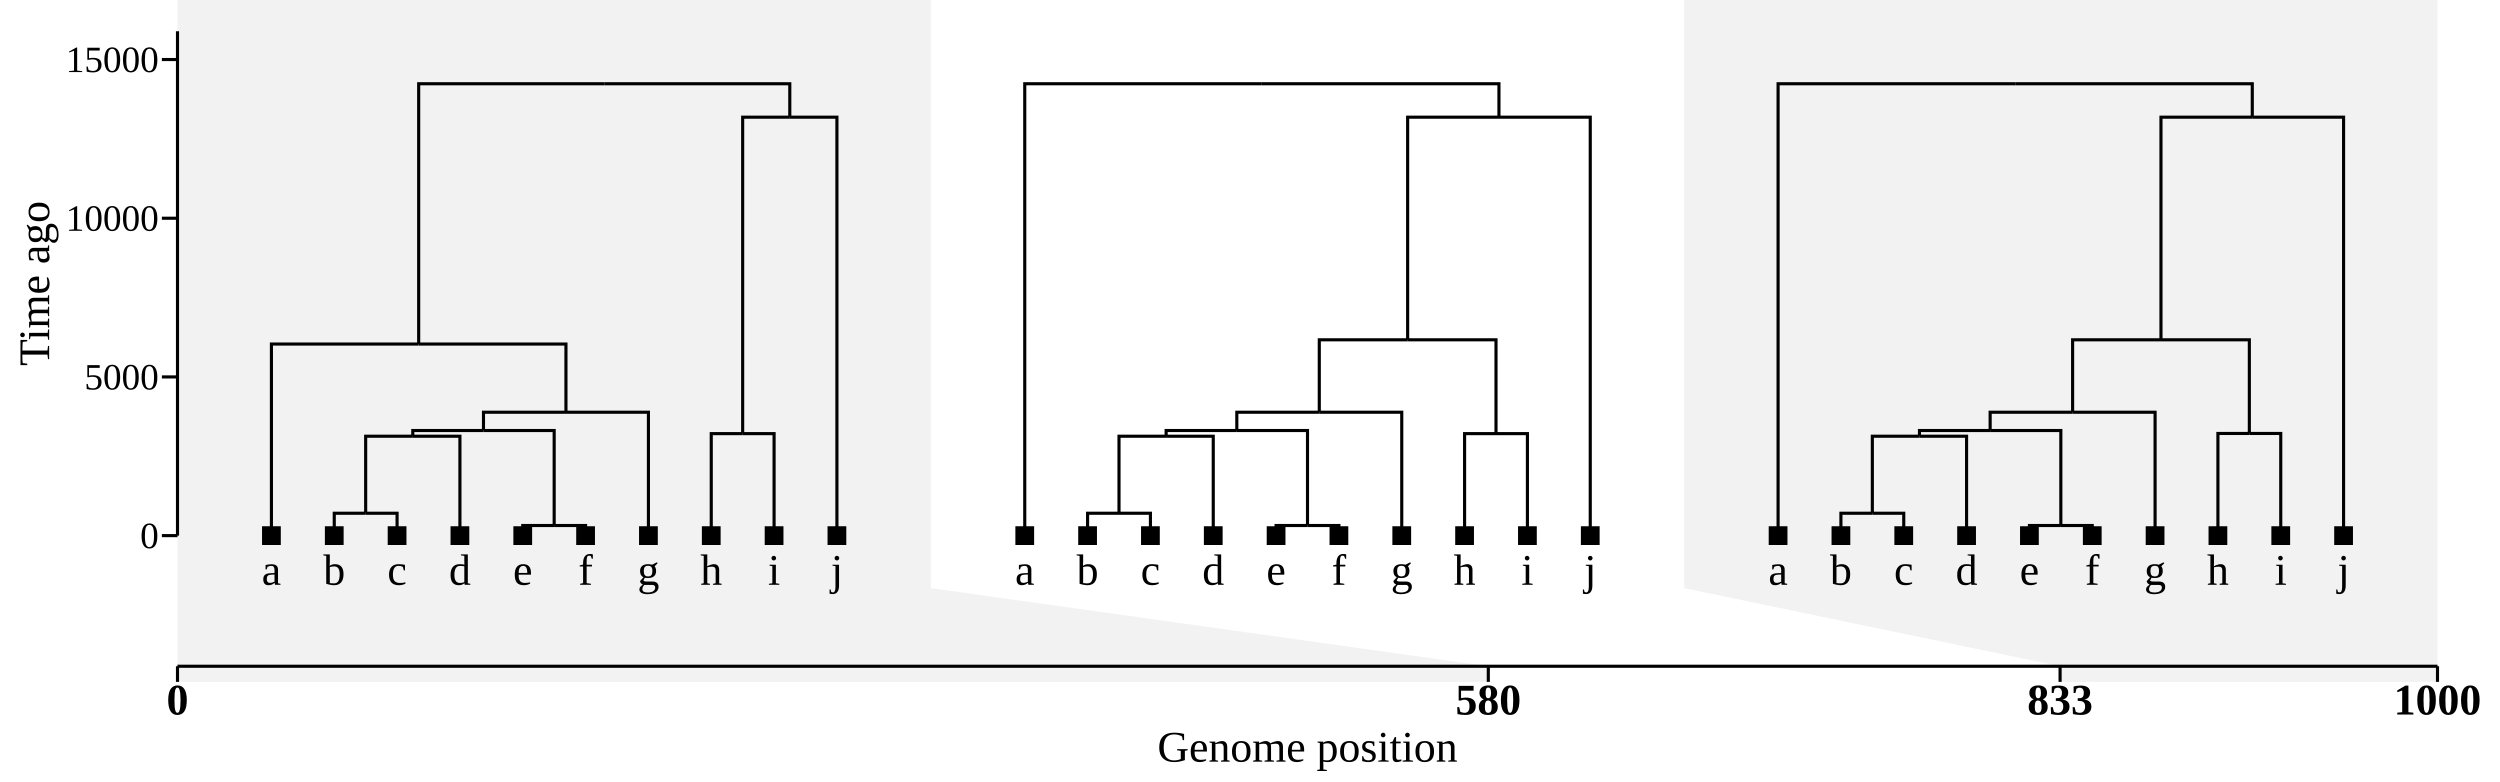
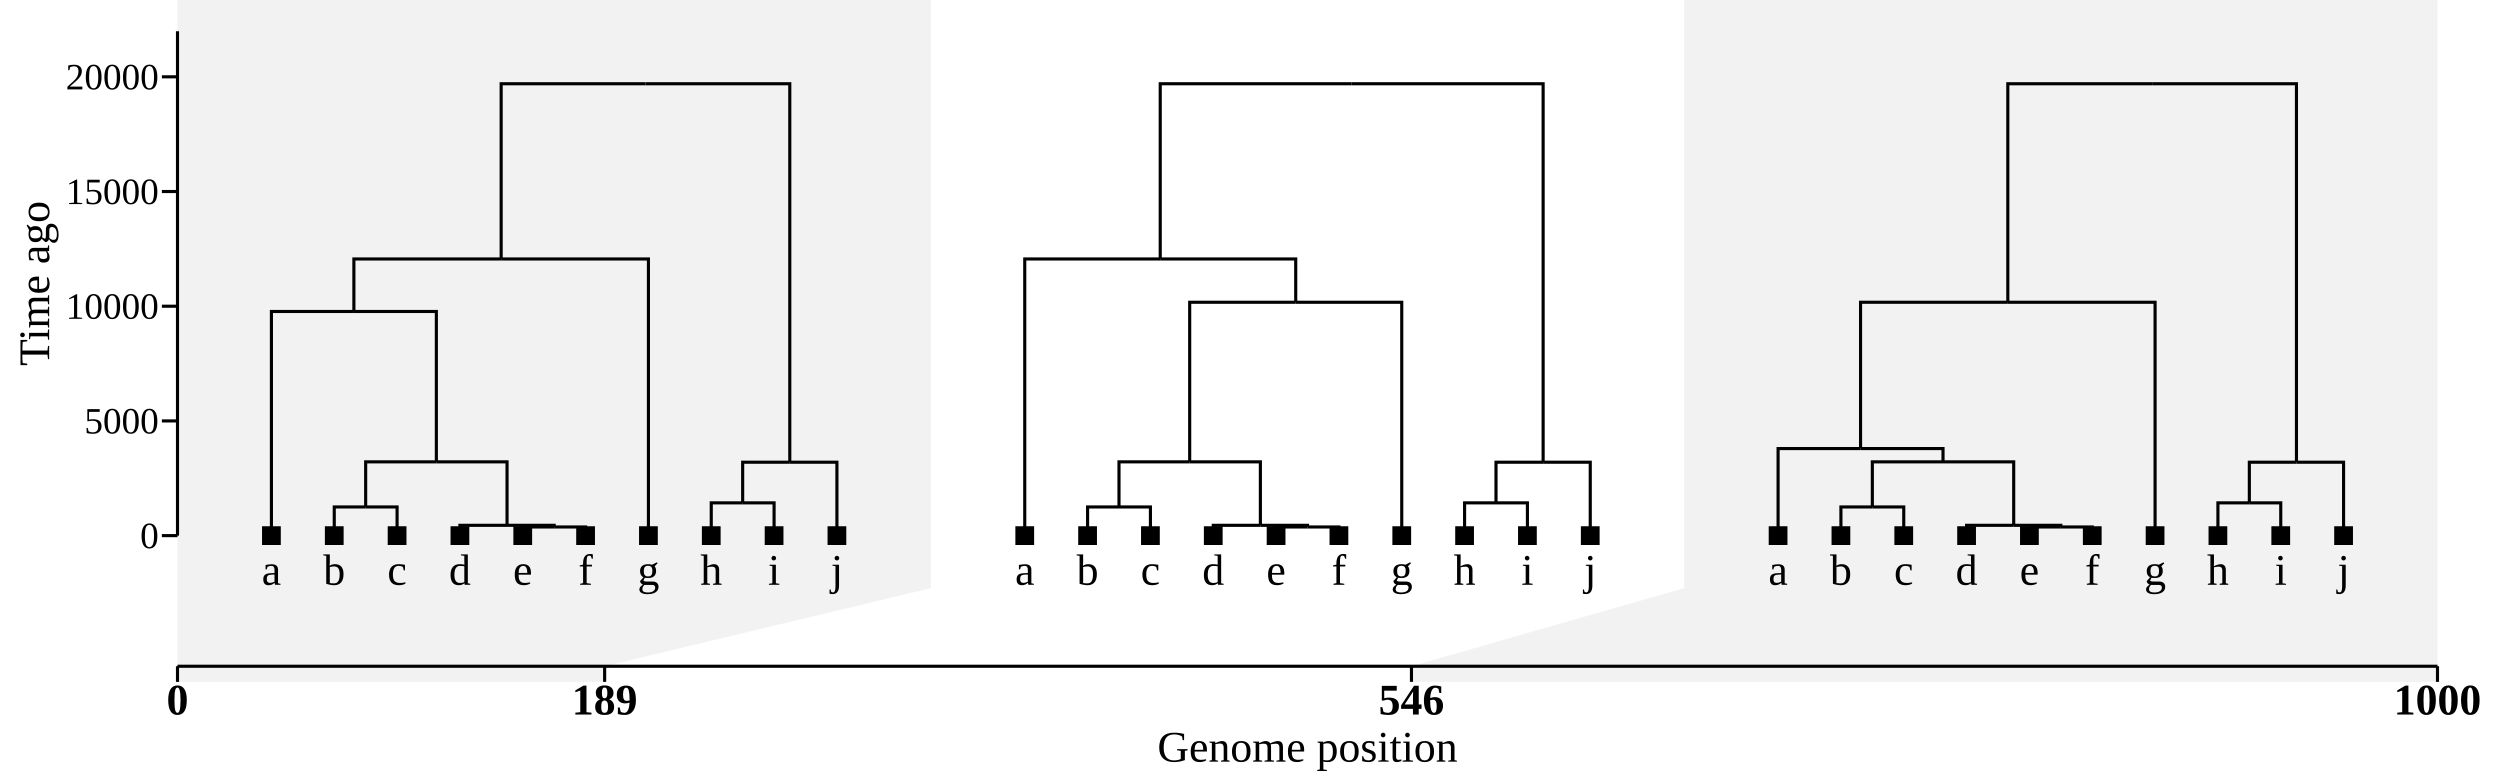
<svg xmlns="http://www.w3.org/2000/svg" baseProfile="full" height="250" version="1.1" width="800">
  <defs>
    <style type="text/css">.background path {fill: #808080; fill-opacity: 0}.background path:nth-child(odd) {fill-opacity: .1}.axes {font-size: 14px}.x-axis .tick .lab {font-weight: bold; dominant-baseline: hanging}.axes, .tree {font-size: 14px; text-anchor: middle}.axes line, .edge {stroke: black; fill: none}.y-axis .grid {stroke: #FAFAFA}.node &gt; .sym {fill: black; stroke: none}.site &gt; .sym {stroke: black}.mut text {fill: red; font-style: italic}.mut.extra text {fill: hotpink}.mut line {fill: none; stroke: none}.mut .sym {fill: none; stroke: red}.mut.extra .sym {stroke: hotpink}.node .mut .sym {stroke-width: 1.5px}.tree text, .tree-sequence text {dominant-baseline: central}.plotbox .lab.lft {text-anchor: end}.plotbox .lab.rgt {text-anchor: start}.node:not(.sample) &gt; .sym, .node:not(.sample) &gt; .lab {visibility: hidden;}.mut {font-size: 12px} .y-axis .tick .lab {font-size: 85%}</style>
  </defs>
  <g class="tree-sequence">
    <g class="background">
-       <path d="M56.8,0 l241.067,0 l0,188.2 l178.389,25 l0,5 l-419.456,0 l0,-5 l0,-25 l0,-188.2z" />
-       <path d="M297.867,0 l241.067,0 l0,188.2 l120.292,25 l0,5 l-182.97,0 l0,-5 l-178.389,-25 l0,-188.2z" />
-       <path d="M538.933,0 l241.067,0 l0,188.2 l0,25 l0,5 l-120.774,0 l0,-5 l-120.292,-25 l0,-188.2z" />
+       <path d="M56.8,0 l241.067,0 l0,188.2 l-104.382,25 l0,5 l-136.685,0 l0,-5 l0,-25 l0,-188.2z" />
+       <path d="M297.867,0 l241.067,0 l0,188.2 l-87.266,25 l0,5 l-258.182,0 l0,-5 l104.382,-25 l0,-188.2z" />
+       <path d="M538.933,0 l241.067,0 l0,188.2 l0,25 l0,5 l-328.333,0 l0,-5 l87.266,-25 l0,-188.2z" />
    </g>
    <g class="axes">
      <g class="x-axis">
        <g transform="translate(418.4 250)">
          <text class="lab" text-anchor="middle" transform="translate(0 -11)">Genome position</text>
        </g>
        <line x1="56.8" x2="780" y1="213.2" y2="213.2" />
        <g class="ticks">
          <g class="tick" transform="translate(56.8 213.2)">
            <line x1="0" x2="0" y1="0" y2="5" />
            <g transform="translate(0 6)">
              <text class="lab">0</text>
            </g>
          </g>
-           <g class="tick" transform="translate(476.256 213.2)">
+           <g class="tick" transform="translate(193.485 213.2)">
            <line x1="0" x2="0" y1="0" y2="5" />
            <g transform="translate(0 6)">
-               <text class="lab">580</text>
-             </g>
-           </g>
-           <g class="tick" transform="translate(659.226 213.2)">
+               <text class="lab">189</text>
+             </g>
+           </g>
+           <g class="tick" transform="translate(451.667 213.2)">
            <line x1="0" x2="0" y1="0" y2="5" />
            <g transform="translate(0 6)">
-               <text class="lab">833</text>
+               <text class="lab">546</text>
            </g>
          </g>
          <g class="tick" transform="translate(780 213.2)">
            <line x1="0" x2="0" y1="0" y2="5" />
            <g transform="translate(0 6)">
              <text class="lab">1000</text>
            </g>
          </g>
        </g>
      </g>
      <g class="y-axis">
        <g transform="translate(0 90.7)">
          <text class="lab" text-anchor="middle" transform="translate(11) rotate(-90)">Time ago</text>
        </g>
        <line x1="56.8" x2="56.8" y1="171.4" y2="10" />
        <g class="ticks">
          <g class="tick" transform="translate(56.8 171.4)">
            <line x1="0" x2="-5" y1="0" y2="0" />
            <g transform="translate(-6 0)">
              <text class="lab" text-anchor="end">0</text>
            </g>
          </g>
-           <g class="tick" transform="translate(56.8 120.617)">
+           <g class="tick" transform="translate(56.8 134.696)">
            <line x1="0" x2="-5" y1="0" y2="0" />
            <g transform="translate(-6 0)">
              <text class="lab" text-anchor="end">5000</text>
            </g>
          </g>
-           <g class="tick" transform="translate(56.8 69.8336)">
+           <g class="tick" transform="translate(56.8 97.9912)">
            <line x1="0" x2="-5" y1="0" y2="0" />
            <g transform="translate(-6 0)">
              <text class="lab" text-anchor="end">10000</text>
            </g>
          </g>
-           <g class="tick" transform="translate(56.8 19.0505)">
+           <g class="tick" transform="translate(56.8 61.2867)">
            <line x1="0" x2="-5" y1="0" y2="0" />
            <g transform="translate(-6 0)">
              <text class="lab" text-anchor="end">15000</text>
            </g>
          </g>
-           <g class="tick" transform="translate(56.8 -31.7327)">
+           <g class="tick" transform="translate(56.8 24.5823)">
            <line x1="0" x2="-5" y1="0" y2="0" />
            <g transform="translate(-6 0)">
              <text class="lab" text-anchor="end">20000</text>
            </g>
          </g>
        </g>
      </g>
    </g>
    <g class="plotbox trees">
      <g class="tree t0" transform="translate(56.8 0)">
        <g class="plotbox">
-           <g class="c2 node n20 p0 root" transform="translate(136.556 26.8)">
-             <g class="a20 c2 node n17 p0" transform="translate(-59.3775 83.2923)">
-               <g class="a17 i0 leaf node n0 p1 sample" transform="translate(-47.125 61.3077)">
-                 <path class="edge" d="M 0 0 V -61.308 H 47.125" />
+           <g class="c2 node n20 p0 root" transform="translate(149.751 26.8)">
+             <g class="a20 c2 node n14 p0" transform="translate(46.1825 121.107)">
+               <g class="a14 i3 leaf node n6 p2 sample" transform="translate(15.08 23.4927)">
+                 <path class="edge" d="M 0 0 V -23.493 H -15.08" />
+                 <rect class="sym" height="6" width="6" x="-3" y="-3" />
+                 <text class="lab" transform="translate(0 11)">j</text>
+               </g>
+               <g class="a14 c2 node n13 p0" transform="translate(-15.08 13.0082)">
+                 <g class="a13 i0 leaf node n1 p1 sample" transform="translate(-10.0533 10.4845)">
+                   <path class="edge" d="M 0 0 V -10.485 H 10.053" />
+                   <rect class="sym" height="6" width="6" x="-3" y="-3" />
+                   <text class="lab" transform="translate(0 11)">h</text>
+                 </g>
+                 <g class="a13 i3 leaf node n7 p2 sample" transform="translate(10.0533 10.4845)">
+                   <path class="edge" d="M 0 0 V -10.485 H -10.053" />
+                   <rect class="sym" height="6" width="6" x="-3" y="-3" />
+                   <text class="lab" transform="translate(0 11)">i</text>
+                 </g>
+                 <path class="edge" d="M 0 0 V -13.008 H 15.08" />
+                 <circle class="sym" cx="0" cy="0" r="3" />
+                 <text class="lab lft" transform="translate(-3 -7.0)">n</text>
+               </g>
+               <path class="edge" d="M 0 0 V -121.107 H -46.182" />
+               <circle class="sym" cx="0" cy="0" r="3" />
+               <text class="lab rgt" transform="translate(3 -7.0)">o</text>
+             </g>
+             <g class="a20 c2 node n19 p0" transform="translate(-46.1825 56.0698)">
+               <g class="a19 i2 leaf node n5 p2 sample" transform="translate(47.125 88.5302)">
+                 <path class="edge" d="M 0 0 V -88.53 H -47.125" />
+                 <rect class="sym" height="6" width="6" x="-3" y="-3" />
+                 <text class="lab" transform="translate(0 11)">g</text>
+               </g>
+               <g class="a19 c2 node n17 p0" transform="translate(-47.125 16.8039)">
+                 <g class="a17 i0 leaf node n0 p1 sample" transform="translate(-26.39 71.7263)">
+                   <path class="edge" d="M 0 0 V -71.726 H 26.39" />
+                   <rect class="sym" height="6" width="6" x="-3" y="-3" />
+                   <text class="lab" transform="translate(0 11)">a</text>
+                 </g>
+                 <g class="a17 c2 node n15 p0" transform="translate(26.39 48.119)">
+                   <g class="a15 c2 node n11 p2" transform="translate(22.62 20.3069)">
+                     <g class="a11 i2 leaf node n4 p2 sample" transform="translate(-15.08 3.30029)">
+                       <path class="edge" d="M 0 0 V -3.3 H 15.08" />
+                       <rect class="sym" height="6" width="6" x="-3" y="-3" />
+                       <text class="lab" transform="translate(0 11)">d</text>
+                     </g>
+                     <g class="a11 c2 node n10 p2" transform="translate(15.08 0.5326)">
+                       <g class="a10 i4 leaf node n8 p2 sample" transform="translate(-10.0533 2.76769)">
+                         <path class="edge" d="M 0 0 V -2.768 H 10.053" />
+                         <rect class="sym" height="6" width="6" x="-3" y="-3" />
+                         <text class="lab" transform="translate(0 11)">e</text>
+                       </g>
+                       <g class="a10 i4 leaf node n9 p2 sample" transform="translate(10.0533 2.76769)">
+                         <path class="edge" d="M 0 0 V -2.768 H -10.053" />
+                         <rect class="sym" height="6" width="6" x="-3" y="-3" />
+                         <text class="lab" transform="translate(0 11)">f</text>
+                       </g>
+                       <path class="edge" d="M 0 0 V -0.533 H -15.08" />
+                       <circle class="sym" cx="0" cy="0" r="3" />
+                       <text class="lab rgt" transform="translate(3 -7.0)">k</text>
+                     </g>
+                     <path class="edge" d="M 0 0 V -20.307 H -22.62" />
+                     <circle class="sym" cx="0" cy="0" r="3" />
+                     <text class="lab rgt" transform="translate(3 -7.0)">l</text>
+                   </g>
+                   <g class="a15 c2 node n12 p0" transform="translate(-22.62 14.4347)">
+                     <g class="a12 i1 leaf node n2 p1 sample" transform="translate(-10.0533 9.17257)">
+                       <path class="edge" d="M 0 0 V -9.173 H 10.053" />
+                       <rect class="sym" height="6" width="6" x="-3" y="-3" />
+                       <text class="lab" transform="translate(0 11)">b</text>
+                     </g>
+                     <g class="a12 i1 leaf node n3 p1 sample" transform="translate(10.0533 9.17257)">
+                       <path class="edge" d="M 0 0 V -9.173 H -10.053" />
+                       <rect class="sym" height="6" width="6" x="-3" y="-3" />
+                       <text class="lab" transform="translate(0 11)">c</text>
+                     </g>
+                     <path class="edge" d="M 0 0 V -14.435 H 22.62" />
+                     <circle class="sym" cx="0" cy="0" r="3" />
+                     <text class="lab lft" transform="translate(-3 -7.0)">m</text>
+                   </g>
+                   <path class="edge" d="M 0 0 V -48.119 H -26.39" />
+                   <circle class="sym" cx="0" cy="0" r="3" />
+                   <text class="lab rgt" transform="translate(3 -7.0)">p</text>
+                 </g>
+                 <path class="edge" d="M 0 0 V -16.804 H 47.125" />
+                 <circle class="sym" cx="0" cy="0" r="3" />
+                 <text class="lab lft" transform="translate(-3 -7.0)">r</text>
+               </g>
+               <path class="edge" d="M 0 0 V -56.07 H 46.182" />
+               <circle class="sym" cx="0" cy="0" r="3" />
+               <text class="lab lft" transform="translate(-3 -7.0)">t</text>
+             </g>
+             <circle class="sym" cx="0" cy="0" r="3" />
+             <text class="lab" transform="translate(0 -11)">u</text>
+           </g>
+         </g>
+       </g>
+       <g class="tree t1" transform="translate(297.867 0)">
+         <g class="plotbox">
+           <g class="c2 node n20 p0 root" transform="translate(134.671 26.8)">
+             <g class="a20 c2 node n14 p0" transform="translate(61.2625 121.107)">
+               <g class="a14 i3 leaf node n6 p2 sample" transform="translate(15.08 23.4927)">
+                 <path class="edge" d="M 0 0 V -23.493 H -15.08" />
+                 <rect class="sym" height="6" width="6" x="-3" y="-3" />
+                 <text class="lab" transform="translate(0 11)">j</text>
+               </g>
+               <g class="a14 c2 node n13 p0" transform="translate(-15.08 13.0082)">
+                 <g class="a13 i0 leaf node n1 p1 sample" transform="translate(-10.0533 10.4845)">
+                   <path class="edge" d="M 0 0 V -10.485 H 10.053" />
+                   <rect class="sym" height="6" width="6" x="-3" y="-3" />
+                   <text class="lab" transform="translate(0 11)">h</text>
+                 </g>
+                 <g class="a13 i3 leaf node n7 p2 sample" transform="translate(10.0533 10.4845)">
+                   <path class="edge" d="M 0 0 V -10.485 H -10.053" />
+                   <rect class="sym" height="6" width="6" x="-3" y="-3" />
+                   <text class="lab" transform="translate(0 11)">i</text>
+                 </g>
+                 <path class="edge" d="M 0 0 V -13.008 H 15.08" />
+                 <circle class="sym" cx="0" cy="0" r="3" />
+                 <text class="lab lft" transform="translate(-3 -7.0)">n</text>
+               </g>
+               <path class="edge" d="M 0 0 V -121.107 H -61.263" />
+               <circle class="sym" cx="0" cy="0" r="3" />
+               <text class="lab rgt" transform="translate(3 -7.0)">o</text>
+             </g>
+             <g class="a20 c2 node n19 p0" transform="translate(-61.2625 56.0698)">
+               <g class="a19 i0 leaf node n0 p1 sample" transform="translate(-43.355 88.5302)">
+                 <path class="edge" d="M 0 0 V -88.53 H 43.355" />
                <rect class="sym" height="6" width="6" x="-3" y="-3" />
                <text class="lab" transform="translate(0 11)">a</text>
              </g>
-               <g class="a17 c2 node n16 p0" transform="translate(47.125 21.8208)">
-                 <g class="a16 i4 leaf node n9 p2 sample" transform="translate(26.39 39.4868)">
-                   <path class="edge" d="M 0 0 V -39.487 H -26.39" />
+               <g class="a19 c2 node n18 p0" transform="translate(43.355 13.8521)">
+                 <g class="a18 i2 leaf node n5 p2 sample" transform="translate(33.93 74.678)">
+                   <path class="edge" d="M 0 0 V -74.678 H -33.93" />
                  <rect class="sym" height="6" width="6" x="-3" y="-3" />
                  <text class="lab" transform="translate(0 11)">g</text>
                </g>
-                 <g class="a16 c2 node n15 p0" transform="translate(-26.39 5.85307)">
-                   <g class="a15 c2 node n10 p2" transform="translate(22.62 30.3954)">
-                     <g class="a10 i3 leaf node n7 p2 sample" transform="translate(-10.0533 3.23842)">
-                       <path class="edge" d="M 0 0 V -3.238 H 10.053" />
-                       <rect class="sym" height="6" width="6" x="-3" y="-3" />
-                       <text class="lab" transform="translate(0 11)">e</text>
-                     </g>
-                     <g class="a10 i4 leaf node n8 p2 sample" transform="translate(10.0533 3.23842)">
-                       <path class="edge" d="M 0 0 V -3.238 H -10.053" />
-                       <rect class="sym" height="6" width="6" x="-3" y="-3" />
-                       <text class="lab" transform="translate(0 11)">f</text>
-                     </g>
-                     <path class="edge" d="M 0 0 V -30.395 H -22.62" />
-                     <circle class="sym" cx="0" cy="0" r="3" />
-                     <text class="lab rgt" transform="translate(3 -7.0)">k</text>
-                   </g>
-                   <g class="a15 c2 node n12 p0" transform="translate(-22.62 1.82594)">
-                     <g class="a12 i2 leaf node n4 p2 sample" transform="translate(15.08 31.8078)">
-                       <path class="edge" d="M 0 0 V -31.808 H -15.08" />
+                 <g class="a18 c2 node n15 p0" transform="translate(-33.93 51.0708)">
+                   <g class="a15 c2 node n11 p2" transform="translate(22.62 20.3069)">
+                     <g class="a11 i2 leaf node n4 p2 sample" transform="translate(-15.08 3.30029)">
+                       <path class="edge" d="M 0 0 V -3.3 H 15.08" />
                      <rect class="sym" height="6" width="6" x="-3" y="-3" />
                      <text class="lab" transform="translate(0 11)">d</text>
                    </g>
-                     <g class="a12 c2 node n11 p1" transform="translate(-15.08 24.6436)">
-                       <g class="a11 i0 leaf node n1 p1 sample" transform="translate(-10.0533 7.1642)">
-                         <path class="edge" d="M 0 0 V -7.164 H 10.053" />
-                         <rect class="sym" height="6" width="6" x="-3" y="-3" />
-                         <text class="lab" transform="translate(0 11)">b</text>
-                       </g>
-                       <g class="a11 i1 leaf node n3 p1 sample" transform="translate(10.0533 7.1642)">
-                         <path class="edge" d="M 0 0 V -7.164 H -10.053" />
-                         <rect class="sym" height="6" width="6" x="-3" y="-3" />
-                         <text class="lab" transform="translate(0 11)">c</text>
-                       </g>
-                       <path class="edge" d="M 0 0 V -24.644 H 15.08" />
+                     <g class="a11 c2 node n10 p2" transform="translate(15.08 0.5326)">
+                       <g class="a10 i4 leaf node n8 p2 sample" transform="translate(-10.0533 2.76769)">
+                         <path class="edge" d="M 0 0 V -2.768 H 10.053" />
+                         <rect class="sym" height="6" width="6" x="-3" y="-3" />
+                         <text class="lab" transform="translate(0 11)">e</text>
+                       </g>
+                       <g class="a10 i4 leaf node n9 p2 sample" transform="translate(10.0533 2.76769)">
+                         <path class="edge" d="M 0 0 V -2.768 H -10.053" />
+                         <rect class="sym" height="6" width="6" x="-3" y="-3" />
+                         <text class="lab" transform="translate(0 11)">f</text>
+                       </g>
+                       <path class="edge" d="M 0 0 V -0.533 H -15.08" />
                      <circle class="sym" cx="0" cy="0" r="3" />
-                       <text class="lab lft" transform="translate(-3 -7.0)">l</text>
-                     </g>
-                     <path class="edge" d="M 0 0 V -1.826 H 22.62" />
+                       <text class="lab rgt" transform="translate(3 -7.0)">k</text>
+                     </g>
+                     <path class="edge" d="M 0 0 V -20.307 H -22.62" />
+                     <circle class="sym" cx="0" cy="0" r="3" />
+                     <text class="lab rgt" transform="translate(3 -7.0)">l</text>
+                   </g>
+                   <g class="a15 c2 node n12 p0" transform="translate(-22.62 14.4347)">
+                     <g class="a12 i1 leaf node n2 p1 sample" transform="translate(-10.0533 9.17257)">
+                       <path class="edge" d="M 0 0 V -9.173 H 10.053" />
+                       <rect class="sym" height="6" width="6" x="-3" y="-3" />
+                       <text class="lab" transform="translate(0 11)">b</text>
+                     </g>
+                     <g class="a12 i1 leaf node n3 p1 sample" transform="translate(10.0533 9.17257)">
+                       <path class="edge" d="M 0 0 V -9.173 H -10.053" />
+                       <rect class="sym" height="6" width="6" x="-3" y="-3" />
+                       <text class="lab" transform="translate(0 11)">c</text>
+                     </g>
+                     <path class="edge" d="M 0 0 V -14.435 H 22.62" />
                    <circle class="sym" cx="0" cy="0" r="3" />
                    <text class="lab lft" transform="translate(-3 -7.0)">m</text>
                  </g>
-                   <path class="edge" d="M 0 0 V -5.853 H 26.39" />
+                   <path class="edge" d="M 0 0 V -51.071 H 33.93" />
                  <circle class="sym" cx="0" cy="0" r="3" />
                  <text class="lab lft" transform="translate(-3 -7.0)">p</text>
                </g>
-                 <path class="edge" d="M 0 0 V -21.821 H -47.125" />
-                 <circle class="sym" cx="0" cy="0" r="3" />
-                 <text class="lab rgt" transform="translate(3 -7.0)">q</text>
-               </g>
-               <path class="edge" d="M 0 0 V -83.292 H 59.377" />
-               <circle class="sym" cx="0" cy="0" r="3" />
-               <text class="lab lft" transform="translate(-3 -7.0)">r</text>
-             </g>
-             <g class="a20 c2 node n19 p0" transform="translate(59.3775 10.6982)">
-               <g class="a19 i3 leaf node n6 p2 sample" transform="translate(15.08 133.902)">
-                 <path class="edge" d="M 0 0 V -133.902 H -15.08" />
-                 <rect class="sym" height="6" width="6" x="-3" y="-3" />
-                 <text class="lab" transform="translate(0 11)">j</text>
-               </g>
-               <g class="a19 c2 node n13 p0" transform="translate(-15.08 101.263)">
-                 <g class="a13 i1 leaf node n2 p1 sample" transform="translate(-10.0533 32.6389)">
-                   <path class="edge" d="M 0 0 V -32.639 H 10.053" />
-                   <rect class="sym" height="6" width="6" x="-3" y="-3" />
-                   <text class="lab" transform="translate(0 11)">h</text>
-                 </g>
-                 <g class="a13 i2 leaf node n5 p2 sample" transform="translate(10.0533 32.6389)">
-                   <path class="edge" d="M 0 0 V -32.639 H -10.053" />
-                   <rect class="sym" height="6" width="6" x="-3" y="-3" />
-                   <text class="lab" transform="translate(0 11)">i</text>
-                 </g>
-                 <path class="edge" d="M 0 0 V -101.263 H 15.08" />
-                 <circle class="sym" cx="0" cy="0" r="3" />
-                 <text class="lab lft" transform="translate(-3 -7.0)">n</text>
-               </g>
-               <path class="edge" d="M 0 0 V -10.698 H -59.377" />
-               <circle class="sym" cx="0" cy="0" r="3" />
-               <text class="lab rgt" transform="translate(3 -7.0)">t</text>
+                 <path class="edge" d="M 0 0 V -13.852 H -43.355" />
+                 <circle class="sym" cx="0" cy="0" r="3" />
+                 <text class="lab rgt" transform="translate(3 -7.0)">s</text>
+               </g>
+               <path class="edge" d="M 0 0 V -56.07 H 61.263" />
+               <circle class="sym" cx="0" cy="0" r="3" />
+               <text class="lab lft" transform="translate(-3 -7.0)">t</text>
            </g>
            <circle class="sym" cx="0" cy="0" r="3" />
            <text class="lab" transform="translate(0 -11)">u</text>
          </g>
        </g>
      </g>
-       <g class="tree t1" transform="translate(297.867 0)">
+       <g class="tree t2" transform="translate(538.933 0)">
        <g class="plotbox">
-           <g class="c2 node n20 p0 root" transform="translate(105.925 26.8)">
-             <g class="a20 c2 node n19 p0" transform="translate(75.8713 10.6982)">
-               <g class="a19 i3 leaf node n6 p2 sample" transform="translate(29.2175 133.902)">
-                 <path class="edge" d="M 0 0 V -133.902 H -29.218" />
+           <g class="c2 node n20 p0 root" transform="translate(149.751 26.8)">
+             <g class="a20 c2 node n14 p0" transform="translate(46.1825 121.107)">
+               <g class="a14 i3 leaf node n6 p2 sample" transform="translate(15.08 23.4927)">
+                 <path class="edge" d="M 0 0 V -23.493 H -15.08" />
                <rect class="sym" height="6" width="6" x="-3" y="-3" />
                <text class="lab" transform="translate(0 11)">j</text>
              </g>
-               <g class="a19 c2 node n18 p0" transform="translate(-29.2175 71.2396)">
-                 <g class="a18 c2 node n13 p0" transform="translate(28.275 30.0232)">
-                   <g class="a13 i1 leaf node n2 p1 sample" transform="translate(-10.0533 32.6389)">
-                     <path class="edge" d="M 0 0 V -32.639 H 10.053" />
-                     <rect class="sym" height="6" width="6" x="-3" y="-3" />
-                     <text class="lab" transform="translate(0 11)">h</text>
-                   </g>
-                   <g class="a13 i2 leaf node n5 p2 sample" transform="translate(10.0533 32.6389)">
-                     <path class="edge" d="M 0 0 V -32.639 H -10.053" />
-                     <rect class="sym" height="6" width="6" x="-3" y="-3" />
-                     <text class="lab" transform="translate(0 11)">i</text>
-                   </g>
-                   <path class="edge" d="M 0 0 V -30.023 H -28.275" />
-                   <circle class="sym" cx="0" cy="0" r="3" />
-                   <text class="lab rgt" transform="translate(3 -7.0)">n</text>
-                 </g>
-                 <g class="a18 c2 node n16 p0" transform="translate(-28.275 23.1753)">
-                   <g class="a16 i4 leaf node n9 p2 sample" transform="translate(26.39 39.4868)">
-                     <path class="edge" d="M 0 0 V -39.487 H -26.39" />
-                     <rect class="sym" height="6" width="6" x="-3" y="-3" />
-                     <text class="lab" transform="translate(0 11)">g</text>
-                   </g>
-                   <g class="a16 c2 node n15 p0" transform="translate(-26.39 5.85307)">
-                     <g class="a15 c2 node n10 p2" transform="translate(22.62 30.3954)">
-                       <g class="a10 i3 leaf node n7 p2 sample" transform="translate(-10.0533 3.23842)">
-                         <path class="edge" d="M 0 0 V -3.238 H 10.053" />
+               <g class="a14 c2 node n13 p0" transform="translate(-15.08 13.0082)">
+                 <g class="a13 i0 leaf node n1 p1 sample" transform="translate(-10.0533 10.4845)">
+                   <path class="edge" d="M 0 0 V -10.485 H 10.053" />
+                   <rect class="sym" height="6" width="6" x="-3" y="-3" />
+                   <text class="lab" transform="translate(0 11)">h</text>
+                 </g>
+                 <g class="a13 i3 leaf node n7 p2 sample" transform="translate(10.0533 10.4845)">
+                   <path class="edge" d="M 0 0 V -10.485 H -10.053" />
+                   <rect class="sym" height="6" width="6" x="-3" y="-3" />
+                   <text class="lab" transform="translate(0 11)">i</text>
+                 </g>
+                 <path class="edge" d="M 0 0 V -13.008 H 15.08" />
+                 <circle class="sym" cx="0" cy="0" r="3" />
+                 <text class="lab lft" transform="translate(-3 -7.0)">n</text>
+               </g>
+               <path class="edge" d="M 0 0 V -121.107 H -46.182" />
+               <circle class="sym" cx="0" cy="0" r="3" />
+               <text class="lab rgt" transform="translate(3 -7.0)">o</text>
+             </g>
+             <g class="a20 c2 node n18 p0" transform="translate(-46.1825 69.922)">
+               <g class="a18 i2 leaf node n5 p2 sample" transform="translate(47.125 74.678)">
+                 <path class="edge" d="M 0 0 V -74.678 H -47.125" />
+                 <rect class="sym" height="6" width="6" x="-3" y="-3" />
+                 <text class="lab" transform="translate(0 11)">g</text>
+               </g>
+               <g class="a18 c2 node n16 p0" transform="translate(-47.125 46.8197)">
+                 <g class="a16 i0 leaf node n0 p1 sample" transform="translate(-26.39 27.8584)">
+                   <path class="edge" d="M 0 0 V -27.858 H 26.39" />
+                   <rect class="sym" height="6" width="6" x="-3" y="-3" />
+                   <text class="lab" transform="translate(0 11)">a</text>
+                 </g>
+                 <g class="a16 c2 node n15 p0" transform="translate(26.39 4.25116)">
+                   <g class="a15 c2 node n11 p2" transform="translate(22.62 20.3069)">
+                     <g class="a11 i2 leaf node n4 p2 sample" transform="translate(-15.08 3.30029)">
+                       <path class="edge" d="M 0 0 V -3.3 H 15.08" />
+                       <rect class="sym" height="6" width="6" x="-3" y="-3" />
+                       <text class="lab" transform="translate(0 11)">d</text>
+                     </g>
+                     <g class="a11 c2 node n10 p2" transform="translate(15.08 0.5326)">
+                       <g class="a10 i4 leaf node n8 p2 sample" transform="translate(-10.0533 2.76769)">
+                         <path class="edge" d="M 0 0 V -2.768 H 10.053" />
                        <rect class="sym" height="6" width="6" x="-3" y="-3" />
                        <text class="lab" transform="translate(0 11)">e</text>
                      </g>
-                       <g class="a10 i4 leaf node n8 p2 sample" transform="translate(10.0533 3.23842)">
-                         <path class="edge" d="M 0 0 V -3.238 H -10.053" />
+                       <g class="a10 i4 leaf node n9 p2 sample" transform="translate(10.0533 2.76769)">
+                         <path class="edge" d="M 0 0 V -2.768 H -10.053" />
                        <rect class="sym" height="6" width="6" x="-3" y="-3" />
                        <text class="lab" transform="translate(0 11)">f</text>
                      </g>
-                       <path class="edge" d="M 0 0 V -30.395 H -22.62" />
+                       <path class="edge" d="M 0 0 V -0.533 H -15.08" />
                      <circle class="sym" cx="0" cy="0" r="3" />
                      <text class="lab rgt" transform="translate(3 -7.0)">k</text>
                    </g>
-                     <g class="a15 c2 node n12 p0" transform="translate(-22.62 1.82594)">
-                       <g class="a12 i2 leaf node n4 p2 sample" transform="translate(15.08 31.8078)">
-                         <path class="edge" d="M 0 0 V -31.808 H -15.08" />
-                         <rect class="sym" height="6" width="6" x="-3" y="-3" />
-                         <text class="lab" transform="translate(0 11)">d</text>
-                       </g>
-                       <g class="a12 c2 node n11 p1" transform="translate(-15.08 24.6436)">
-                         <g class="a11 i0 leaf node n1 p1 sample" transform="translate(-10.0533 7.1642)">
-                           <path class="edge" d="M 0 0 V -7.164 H 10.053" />
-                           <rect class="sym" height="6" width="6" x="-3" y="-3" />
-                           <text class="lab" transform="translate(0 11)">b</text>
-                         </g>
-                         <g class="a11 i1 leaf node n3 p1 sample" transform="translate(10.0533 7.1642)">
-                           <path class="edge" d="M 0 0 V -7.164 H -10.053" />
-                           <rect class="sym" height="6" width="6" x="-3" y="-3" />
-                           <text class="lab" transform="translate(0 11)">c</text>
-                         </g>
-                         <path class="edge" d="M 0 0 V -24.644 H 15.08" />
-                         <circle class="sym" cx="0" cy="0" r="3" />
-                         <text class="lab lft" transform="translate(-3 -7.0)">l</text>
-                       </g>
-                       <path class="edge" d="M 0 0 V -1.826 H 22.62" />
-                       <circle class="sym" cx="0" cy="0" r="3" />
-                       <text class="lab lft" transform="translate(-3 -7.0)">m</text>
-                     </g>
-                     <path class="edge" d="M 0 0 V -5.853 H 26.39" />
-                     <circle class="sym" cx="0" cy="0" r="3" />
-                     <text class="lab lft" transform="translate(-3 -7.0)">p</text>
-                   </g>
-                   <path class="edge" d="M 0 0 V -23.175 H 28.275" />
+                     <path class="edge" d="M 0 0 V -20.307 H -22.62" />
+                     <circle class="sym" cx="0" cy="0" r="3" />
+                     <text class="lab rgt" transform="translate(3 -7.0)">l</text>
+                   </g>
+                   <g class="a15 c2 node n12 p0" transform="translate(-22.62 14.4347)">
+                     <g class="a12 i1 leaf node n2 p1 sample" transform="translate(-10.0533 9.17257)">
+                       <path class="edge" d="M 0 0 V -9.173 H 10.053" />
+                       <rect class="sym" height="6" width="6" x="-3" y="-3" />
+                       <text class="lab" transform="translate(0 11)">b</text>
+                     </g>
+                     <g class="a12 i1 leaf node n3 p1 sample" transform="translate(10.0533 9.17257)">
+                       <path class="edge" d="M 0 0 V -9.173 H -10.053" />
+                       <rect class="sym" height="6" width="6" x="-3" y="-3" />
+                       <text class="lab" transform="translate(0 11)">c</text>
+                     </g>
+                     <path class="edge" d="M 0 0 V -14.435 H 22.62" />
+                     <circle class="sym" cx="0" cy="0" r="3" />
+                     <text class="lab lft" transform="translate(-3 -7.0)">m</text>
+                   </g>
+                   <path class="edge" d="M 0 0 V -4.251 H -26.39" />
                  <circle class="sym" cx="0" cy="0" r="3" />
-                   <text class="lab lft" transform="translate(-3 -7.0)">q</text>
-                 </g>
-                 <path class="edge" d="M 0 0 V -71.24 H 29.218" />
-                 <circle class="sym" cx="0" cy="0" r="3" />
-                 <text class="lab lft" transform="translate(-3 -7.0)">s</text>
-               </g>
-               <path class="edge" d="M 0 0 V -10.698 H -75.871" />
-               <circle class="sym" cx="0" cy="0" r="3" />
-               <text class="lab rgt" transform="translate(3 -7.0)">t</text>
-             </g>
-             <g class="a20 i0 leaf node n0 p1 sample" transform="translate(-75.8713 144.6)">
-               <path class="edge" d="M 0 0 V -144.6 H 75.871" />
-               <rect class="sym" height="6" width="6" x="-3" y="-3" />
-               <text class="lab" transform="translate(0 11)">a</text>
-             </g>
-             <circle class="sym" cx="0" cy="0" r="3" />
-             <text class="lab" transform="translate(0 -11)">u</text>
-           </g>
-         </g>
-       </g>
-       <g class="tree t2" transform="translate(538.933 0)">
-         <g class="plotbox">
-           <g class="c2 node n20 p0 root" transform="translate(105.925 26.8)">
-             <g class="a20 c2 node n19 p0" transform="translate(75.8713 10.6982)">
-               <g class="a19 i3 leaf node n6 p2 sample" transform="translate(29.2175 133.902)">
-                 <path class="edge" d="M 0 0 V -133.902 H -29.218" />
-                 <rect class="sym" height="6" width="6" x="-3" y="-3" />
-                 <text class="lab" transform="translate(0 11)">j</text>
-               </g>
-               <g class="a19 c2 node n18 p0" transform="translate(-29.2175 71.2396)">
-                 <g class="a18 c2 node n16 p0" transform="translate(-28.275 23.1753)">
-                   <g class="a16 i4 leaf node n9 p2 sample" transform="translate(26.39 39.4868)">
-                     <path class="edge" d="M 0 0 V -39.487 H -26.39" />
-                     <rect class="sym" height="6" width="6" x="-3" y="-3" />
-                     <text class="lab" transform="translate(0 11)">g</text>
-                   </g>
-                   <g class="a16 c2 node n15 p0" transform="translate(-26.39 5.85307)">
-                     <g class="a15 c2 node n10 p2" transform="translate(22.62 30.3954)">
-                       <g class="a10 i3 leaf node n7 p2 sample" transform="translate(-10.0533 3.23842)">
-                         <path class="edge" d="M 0 0 V -3.238 H 10.053" />
-                         <rect class="sym" height="6" width="6" x="-3" y="-3" />
-                         <text class="lab" transform="translate(0 11)">e</text>
-                       </g>
-                       <g class="a10 i4 leaf node n8 p2 sample" transform="translate(10.0533 3.23842)">
-                         <path class="edge" d="M 0 0 V -3.238 H -10.053" />
-                         <rect class="sym" height="6" width="6" x="-3" y="-3" />
-                         <text class="lab" transform="translate(0 11)">f</text>
-                       </g>
-                       <path class="edge" d="M 0 0 V -30.395 H -22.62" />
-                       <circle class="sym" cx="0" cy="0" r="3" />
-                       <text class="lab rgt" transform="translate(3 -7.0)">k</text>
-                     </g>
-                     <g class="a15 c2 node n12 p0" transform="translate(-22.62 1.82594)">
-                       <g class="a12 i2 leaf node n4 p2 sample" transform="translate(15.08 31.8078)">
-                         <path class="edge" d="M 0 0 V -31.808 H -15.08" />
-                         <rect class="sym" height="6" width="6" x="-3" y="-3" />
-                         <text class="lab" transform="translate(0 11)">d</text>
-                       </g>
-                       <g class="a12 c2 node n11 p1" transform="translate(-15.08 24.6436)">
-                         <g class="a11 i0 leaf node n1 p1 sample" transform="translate(-10.0533 7.1642)">
-                           <path class="edge" d="M 0 0 V -7.164 H 10.053" />
-                           <rect class="sym" height="6" width="6" x="-3" y="-3" />
-                           <text class="lab" transform="translate(0 11)">b</text>
-                         </g>
-                         <g class="a11 i1 leaf node n3 p1 sample" transform="translate(10.0533 7.1642)">
-                           <path class="edge" d="M 0 0 V -7.164 H -10.053" />
-                           <rect class="sym" height="6" width="6" x="-3" y="-3" />
-                           <text class="lab" transform="translate(0 11)">c</text>
-                         </g>
-                         <path class="edge" d="M 0 0 V -24.644 H 15.08" />
-                         <circle class="sym" cx="0" cy="0" r="3" />
-                         <text class="lab lft" transform="translate(-3 -7.0)">l</text>
-                       </g>
-                       <path class="edge" d="M 0 0 V -1.826 H 22.62" />
-                       <circle class="sym" cx="0" cy="0" r="3" />
-                       <text class="lab lft" transform="translate(-3 -7.0)">m</text>
-                     </g>
-                     <path class="edge" d="M 0 0 V -5.853 H 26.39" />
-                     <circle class="sym" cx="0" cy="0" r="3" />
-                     <text class="lab lft" transform="translate(-3 -7.0)">p</text>
-                   </g>
-                   <path class="edge" d="M 0 0 V -23.175 H 28.275" />
-                   <circle class="sym" cx="0" cy="0" r="3" />
-                   <text class="lab lft" transform="translate(-3 -7.0)">q</text>
-                 </g>
-                 <g class="a18 c2 node n14 p0" transform="translate(28.275 29.9698)">
-                   <g class="a14 i1 leaf node n2 p1 sample" transform="translate(-10.0533 32.6924)">
-                     <path class="edge" d="M 0 0 V -32.692 H 10.053" />
-                     <rect class="sym" height="6" width="6" x="-3" y="-3" />
-                     <text class="lab" transform="translate(0 11)">h</text>
-                   </g>
-                   <g class="a14 i2 leaf node n5 p2 sample" transform="translate(10.0533 32.6924)">
-                     <path class="edge" d="M 0 0 V -32.692 H -10.053" />
-                     <rect class="sym" height="6" width="6" x="-3" y="-3" />
-                     <text class="lab" transform="translate(0 11)">i</text>
-                   </g>
-                   <path class="edge" d="M 0 0 V -29.97 H -28.275" />
-                   <circle class="sym" cx="0" cy="0" r="3" />
-                   <text class="lab rgt" transform="translate(3 -7.0)">o</text>
-                 </g>
-                 <path class="edge" d="M 0 0 V -71.24 H 29.218" />
-                 <circle class="sym" cx="0" cy="0" r="3" />
-                 <text class="lab lft" transform="translate(-3 -7.0)">s</text>
-               </g>
-               <path class="edge" d="M 0 0 V -10.698 H -75.871" />
-               <circle class="sym" cx="0" cy="0" r="3" />
-               <text class="lab rgt" transform="translate(3 -7.0)">t</text>
-             </g>
-             <g class="a20 i0 leaf node n0 p1 sample" transform="translate(-75.8713 144.6)">
-               <path class="edge" d="M 0 0 V -144.6 H 75.871" />
-               <rect class="sym" height="6" width="6" x="-3" y="-3" />
-               <text class="lab" transform="translate(0 11)">a</text>
+                   <text class="lab rgt" transform="translate(3 -7.0)">p</text>
+                 </g>
+                 <path class="edge" d="M 0 0 V -46.82 H 47.125" />
+                 <circle class="sym" cx="0" cy="0" r="3" />
+                 <text class="lab lft" transform="translate(-3 -7.0)">q</text>
+               </g>
+               <path class="edge" d="M 0 0 V -69.922 H 46.182" />
+               <circle class="sym" cx="0" cy="0" r="3" />
+               <text class="lab lft" transform="translate(-3 -7.0)">s</text>
            </g>
            <circle class="sym" cx="0" cy="0" r="3" />
            <text class="lab" transform="translate(0 -11)">u</text>
          </g>
        </g>
      </g>
    </g>
  </g>
</svg>
